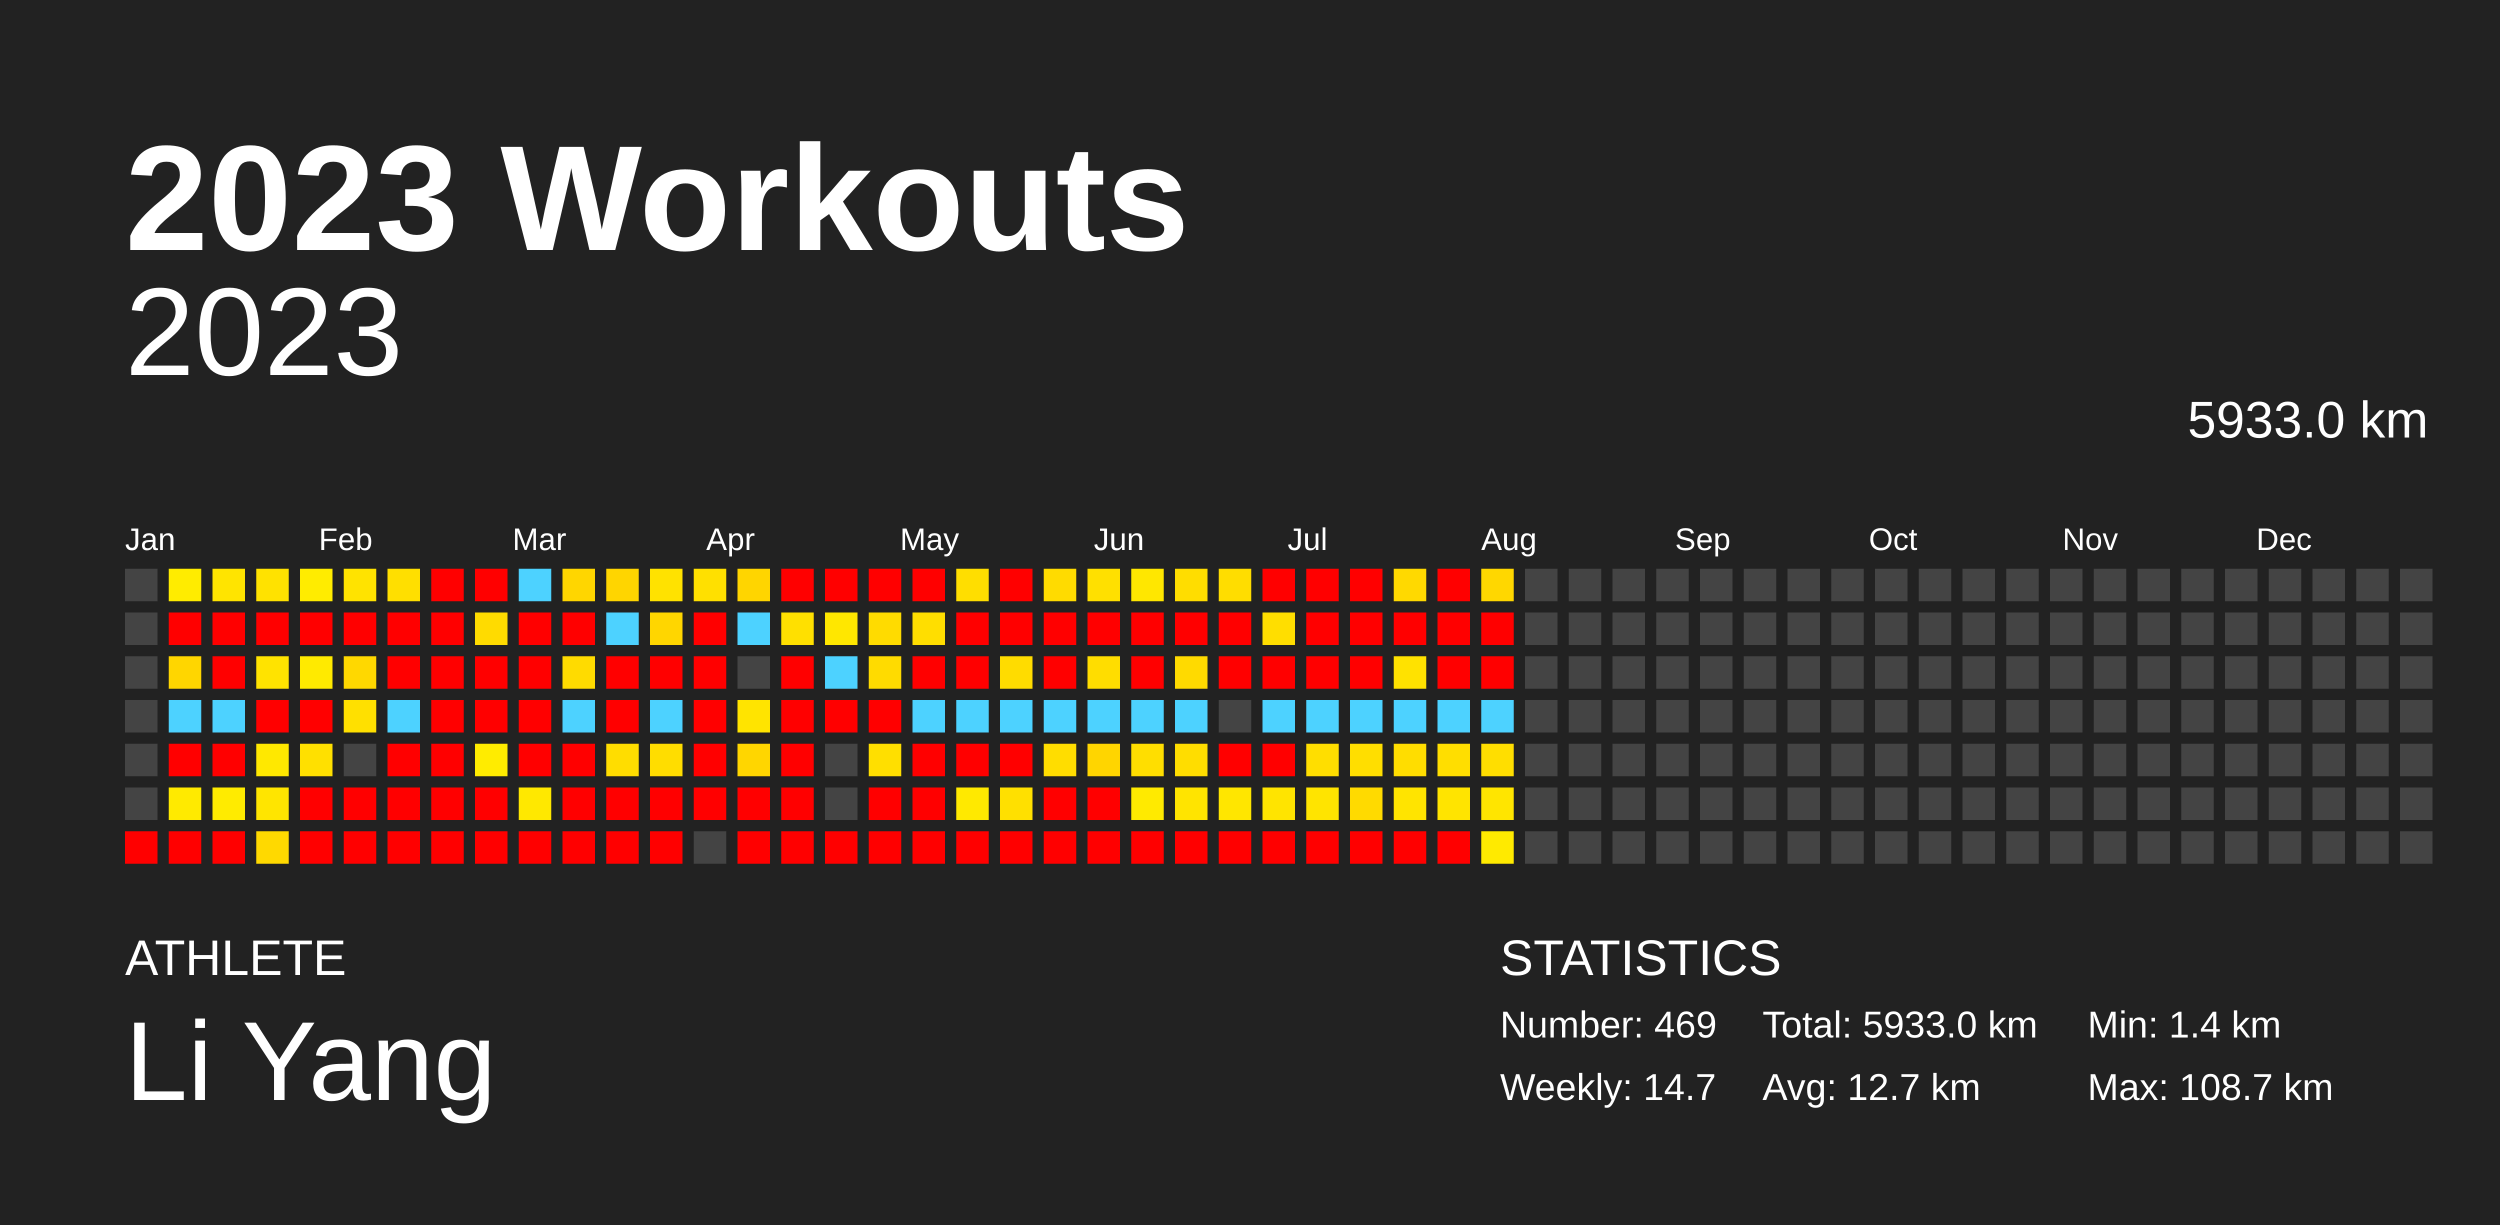
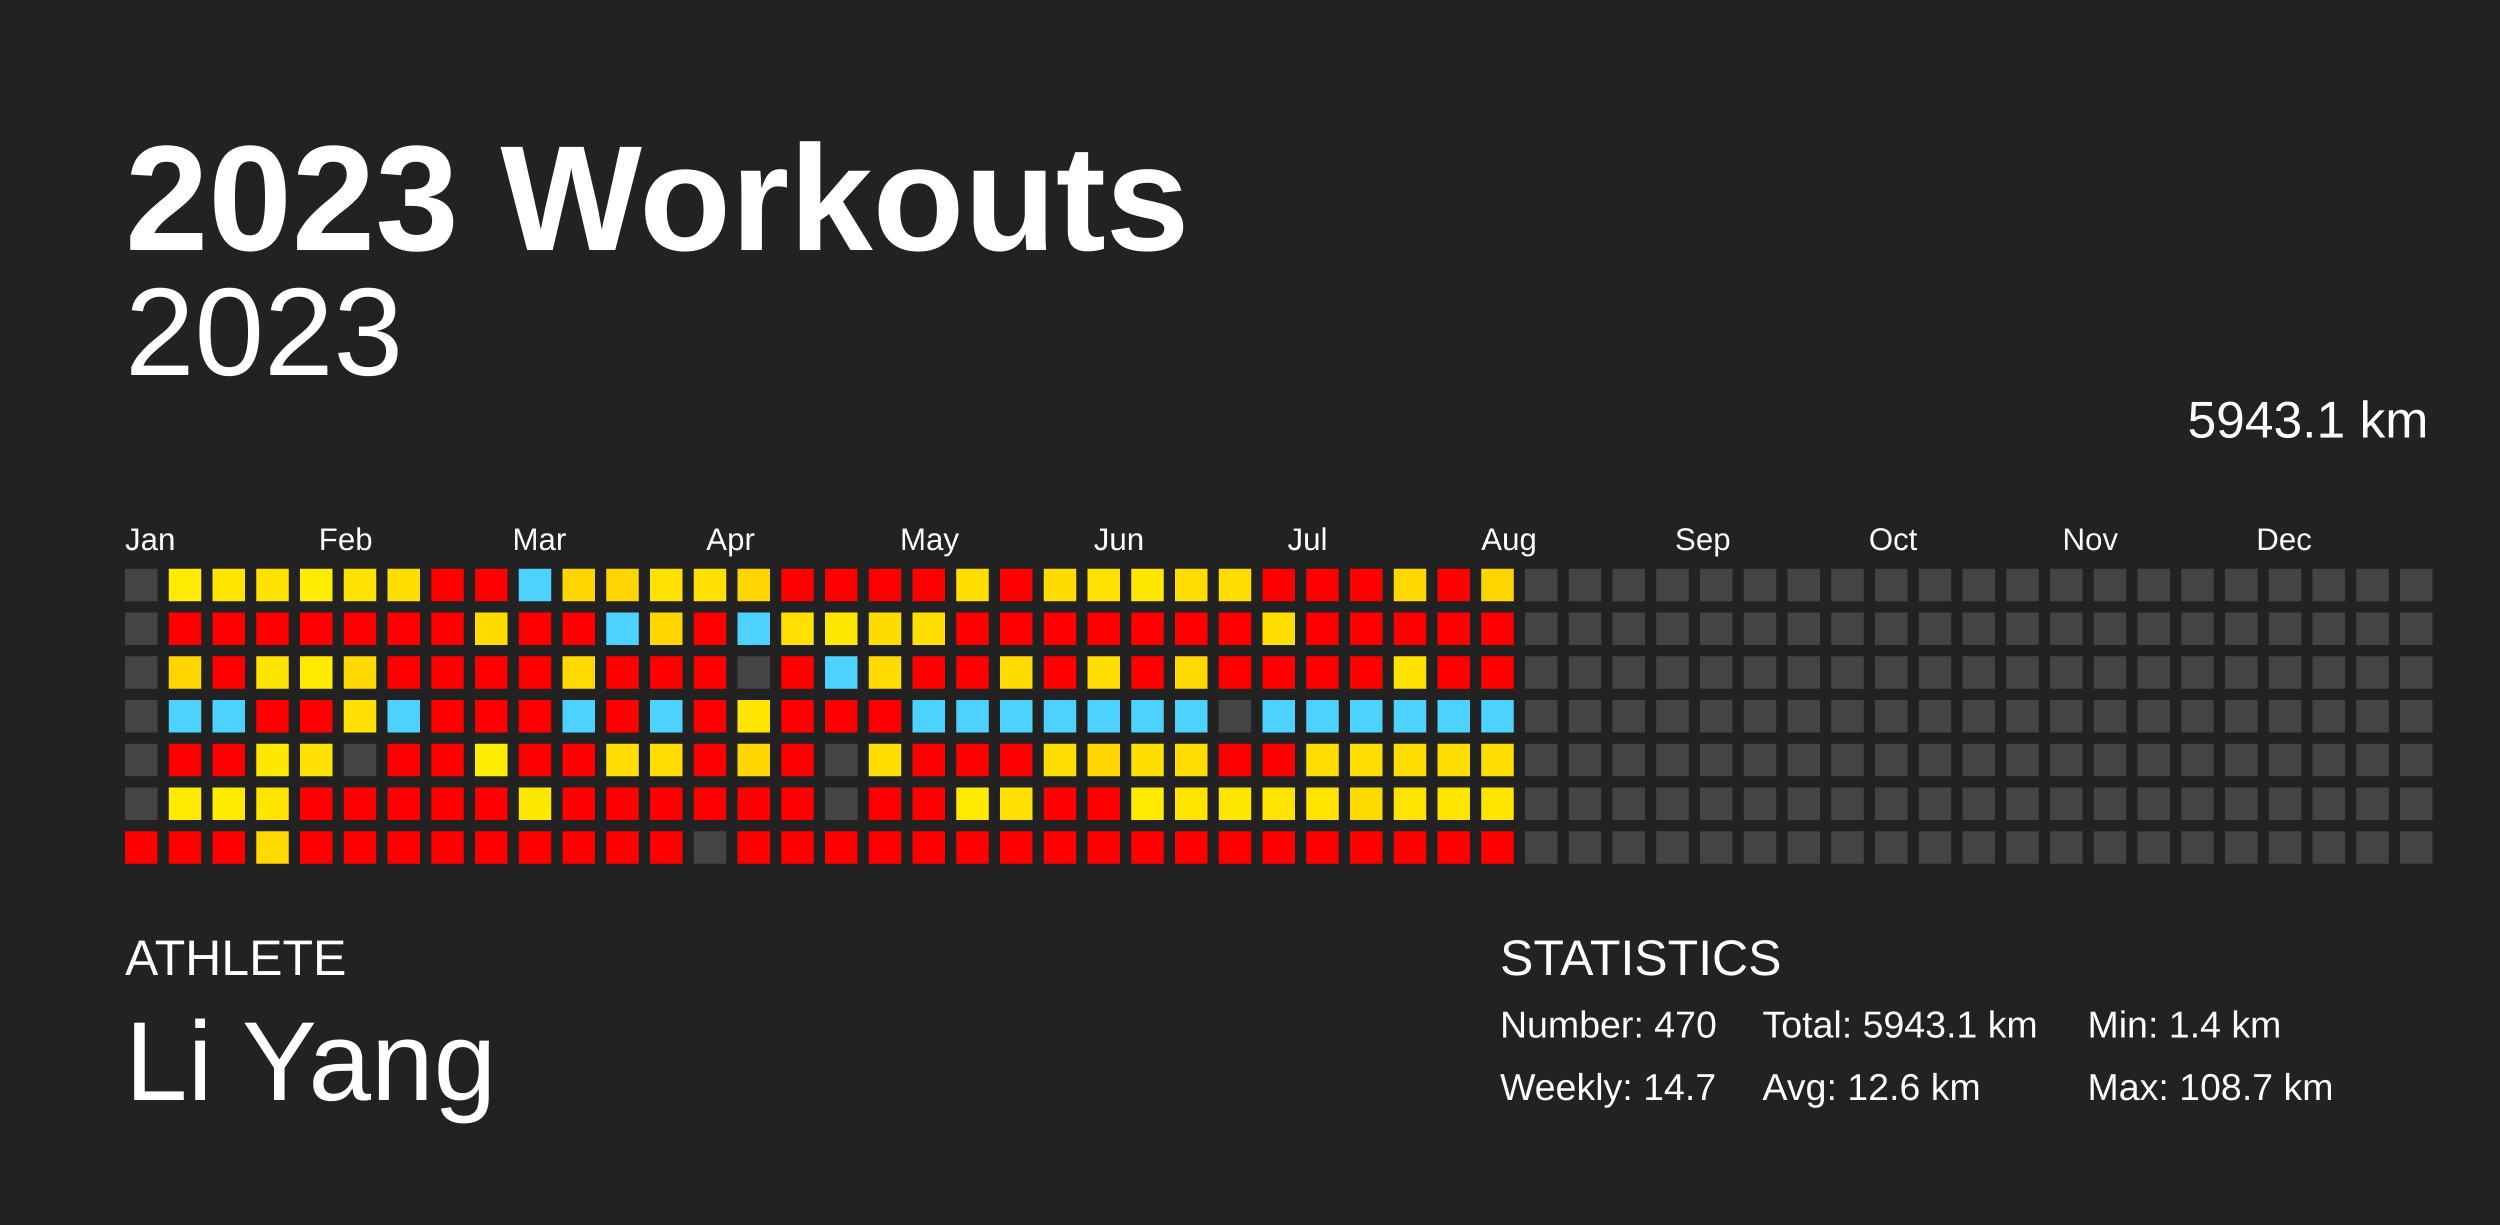
<svg xmlns="http://www.w3.org/2000/svg" baseProfile="full" height="98mm" version="1.1" viewBox="0,0,200,98" width="200mm">
  <defs />
  <rect fill="#222222" height="98" width="200" x="0" y="0" />
  <text fill="#FFFFFF" style="font-size:12px; font-family:Arial; font-weight:bold;" x="10" y="20">2023 Workouts</text>
  <text fill="#FFFFFF" style="font-size:4px; font-family:Arial" x="10" y="78">ATHLETE</text>
  <text fill="#FFFFFF" style="font-size:9px; font-family:Arial" x="10" y="88">Li Yang</text>
  <text fill="#FFFFFF" style="font-size:4px; font-family:Arial" x="120" y="78">STATISTICS</text>
-   <text fill="#FFFFFF" style="font-size:3px; font-family:Arial" x="120" y="83">Number: 469</text>
+   <text fill="#FFFFFF" style="font-size:3px; font-family:Arial" x="120" y="83">Number: 470</text>
  <text fill="#FFFFFF" style="font-size:3px; font-family:Arial" x="120" y="88">Weekly: 14.7</text>
-   <text fill="#FFFFFF" style="font-size:3px; font-family:Arial" x="141" y="83">Total: 5933.0 km</text>
-   <text fill="#FFFFFF" style="font-size:3px; font-family:Arial" x="141" y="88">Avg: 12.7 km</text>
+   <text fill="#FFFFFF" style="font-size:3px; font-family:Arial" x="141" y="83">Total: 5943.1 km</text>
+   <text fill="#FFFFFF" style="font-size:3px; font-family:Arial" x="141" y="88">Avg: 12.6 km</text>
  <text fill="#FFFFFF" style="font-size:3px; font-family:Arial" x="167" y="83">Min: 1.4 km</text>
  <text fill="#FFFFFF" style="font-size:3px; font-family:Arial" x="167" y="88">Max: 108.7 km</text>
  <text alignment-baseline="hanging" fill="#FFFFFF" style="font-size:10.0px; font-family:Arial;" x="10" y="30">2023</text>
-   <text alignment-baseline="hanging" fill="#FFFFFF" style="font-size:4.125px; font-family:Arial;" x="175" y="35">5933.0 km</text>
+   <text alignment-baseline="hanging" fill="#FFFFFF" style="font-size:4.125px; font-family:Arial;" x="175" y="35">5943.1 km</text>
  <text fill="#FFFFFF" style="font-size:2.5px; font-family:Arial" x="10.0" y="44">Jan</text>
  <text fill="#FFFFFF" style="font-size:2.5px; font-family:Arial" x="25.5" y="44">Feb</text>
  <text fill="#FFFFFF" style="font-size:2.5px; font-family:Arial" x="41.0" y="44">Mar</text>
  <text fill="#FFFFFF" style="font-size:2.5px; font-family:Arial" x="56.5" y="44">Apr</text>
  <text fill="#FFFFFF" style="font-size:2.5px; font-family:Arial" x="72.0" y="44">May</text>
  <text fill="#FFFFFF" style="font-size:2.5px; font-family:Arial" x="87.5" y="44">Jun</text>
  <text fill="#FFFFFF" style="font-size:2.5px; font-family:Arial" x="103.0" y="44">Jul</text>
  <text fill="#FFFFFF" style="font-size:2.5px; font-family:Arial" x="118.5" y="44">Aug</text>
  <text fill="#FFFFFF" style="font-size:2.5px; font-family:Arial" x="134.0" y="44">Sep</text>
  <text fill="#FFFFFF" style="font-size:2.5px; font-family:Arial" x="149.5" y="44">Oct</text>
  <text fill="#FFFFFF" style="font-size:2.5px; font-family:Arial" x="165.0" y="44">Nov</text>
  <text fill="#FFFFFF" style="font-size:2.5px; font-family:Arial" x="180.5" y="44">Dec</text>
  <rect fill="#444444" height="2.6" width="2.6" x="10.0" y="45.5" />
  <rect fill="#444444" height="2.6" width="2.6" x="10.0" y="49.0" />
  <rect fill="#444444" height="2.6" width="2.6" x="10.0" y="52.5" />
  <rect fill="#444444" height="2.6" width="2.6" x="10.0" y="56.0" />
  <rect fill="#444444" height="2.6" width="2.6" x="10.0" y="59.5" />
  <rect fill="#444444" height="2.6" width="2.6" x="10.0" y="63.0" />
  <rect fill="red" height="2.6" width="2.6" x="10.0" y="66.5" />
  <rect fill="#ffec00" height="2.6" width="2.6" x="13.5" y="45.5" />
  <rect fill="red" height="2.6" width="2.6" x="13.5" y="49.0" />
  <rect fill="#ffd600" height="2.6" width="2.6" x="13.5" y="52.5" />
  <rect fill="#4dd2ff" height="2.6" width="2.6" x="13.5" y="56.0" />
  <rect fill="red" height="2.6" width="2.6" x="13.5" y="59.5" />
  <rect fill="#ffea00" height="2.6" width="2.6" x="13.5" y="63.0" />
  <rect fill="red" height="2.6" width="2.6" x="13.5" y="66.5" />
  <rect fill="#ffe400" height="2.6" width="2.6" x="17.0" y="45.5" />
  <rect fill="red" height="2.6" width="2.6" x="17.0" y="49.0" />
  <rect fill="red" height="2.6" width="2.6" x="17.0" y="52.5" />
  <rect fill="#4dd2ff" height="2.6" width="2.6" x="17.0" y="56.0" />
  <rect fill="red" height="2.6" width="2.6" x="17.0" y="59.5" />
  <rect fill="#ffeb00" height="2.6" width="2.6" x="17.0" y="63.0" />
  <rect fill="red" height="2.6" width="2.6" x="17.0" y="66.5" />
  <rect fill="#ffe200" height="2.6" width="2.6" x="20.5" y="45.5" />
  <rect fill="red" height="2.6" width="2.6" x="20.5" y="49.0" />
  <rect fill="#ffe300" height="2.6" width="2.6" x="20.5" y="52.5" />
  <rect fill="red" height="2.6" width="2.6" x="20.5" y="56.0" />
  <rect fill="#ffe800" height="2.6" width="2.6" x="20.5" y="59.5" />
  <rect fill="#ffe500" height="2.6" width="2.6" x="20.5" y="63.0" />
  <rect fill="#ffd900" height="2.6" width="2.6" x="20.5" y="66.5" />
  <rect fill="#ffec00" height="2.6" width="2.6" x="24.0" y="45.5" />
  <rect fill="red" height="2.6" width="2.6" x="24.0" y="49.0" />
  <rect fill="#ffea00" height="2.6" width="2.6" x="24.0" y="52.5" />
  <rect fill="red" height="2.6" width="2.6" x="24.0" y="56.0" />
  <rect fill="#ffe000" height="2.6" width="2.6" x="24.0" y="59.5" />
  <rect fill="red" height="2.6" width="2.6" x="24.0" y="63.0" />
  <rect fill="red" height="2.6" width="2.6" x="24.0" y="66.5" />
  <rect fill="#ffe300" height="2.6" width="2.6" x="27.5" y="45.5" />
  <rect fill="red" height="2.6" width="2.6" x="27.5" y="49.0" />
  <rect fill="#ffd800" height="2.6" width="2.6" x="27.5" y="52.5" />
  <rect fill="#ffe000" height="2.6" width="2.6" x="27.5" y="56.0" />
  <rect fill="#444444" height="2.6" width="2.6" x="27.5" y="59.5" />
  <rect fill="red" height="2.6" width="2.6" x="27.5" y="63.0" />
  <rect fill="red" height="2.6" width="2.6" x="27.5" y="66.5" />
  <rect fill="#ffdf00" height="2.6" width="2.6" x="31.0" y="45.5" />
  <rect fill="red" height="2.6" width="2.6" x="31.0" y="49.0" />
  <rect fill="red" height="2.6" width="2.6" x="31.0" y="52.5" />
  <rect fill="#4dd2ff" height="2.6" width="2.6" x="31.0" y="56.0" />
  <rect fill="red" height="2.6" width="2.6" x="31.0" y="59.5" />
  <rect fill="red" height="2.6" width="2.6" x="31.0" y="63.0" />
  <rect fill="red" height="2.6" width="2.6" x="31.0" y="66.5" />
  <rect fill="red" height="2.6" width="2.6" x="34.5" y="45.5" />
  <rect fill="red" height="2.6" width="2.6" x="34.5" y="49.0" />
  <rect fill="red" height="2.6" width="2.6" x="34.5" y="52.5" />
  <rect fill="red" height="2.6" width="2.6" x="34.5" y="56.0" />
  <rect fill="red" height="2.6" width="2.6" x="34.5" y="59.5" />
  <rect fill="red" height="2.6" width="2.6" x="34.5" y="63.0" />
  <rect fill="red" height="2.6" width="2.6" x="34.5" y="66.5" />
  <rect fill="red" height="2.6" width="2.6" x="38.0" y="45.5" />
  <rect fill="#ffdb00" height="2.6" width="2.6" x="38.0" y="49.0" />
  <rect fill="red" height="2.6" width="2.6" x="38.0" y="52.5" />
  <rect fill="red" height="2.6" width="2.6" x="38.0" y="56.0" />
  <rect fill="#ffec00" height="2.6" width="2.6" x="38.0" y="59.5" />
  <rect fill="red" height="2.6" width="2.6" x="38.0" y="63.0" />
  <rect fill="red" height="2.6" width="2.6" x="38.0" y="66.5" />
  <rect fill="#4dd2ff" height="2.6" width="2.6" x="41.5" y="45.5" />
  <rect fill="red" height="2.6" width="2.6" x="41.5" y="49.0" />
  <rect fill="red" height="2.6" width="2.6" x="41.5" y="52.5" />
  <rect fill="red" height="2.6" width="2.6" x="41.5" y="56.0" />
  <rect fill="red" height="2.6" width="2.6" x="41.5" y="59.5" />
  <rect fill="#ffe800" height="2.6" width="2.6" x="41.5" y="63.0" />
  <rect fill="red" height="2.6" width="2.6" x="41.5" y="66.5" />
  <rect fill="#ffd600" height="2.6" width="2.6" x="45.0" y="45.5" />
  <rect fill="red" height="2.6" width="2.6" x="45.0" y="49.0" />
  <rect fill="#ffdb00" height="2.6" width="2.6" x="45.0" y="52.5" />
  <rect fill="#4dd2ff" height="2.6" width="2.6" x="45.0" y="56.0" />
  <rect fill="red" height="2.6" width="2.6" x="45.0" y="59.5" />
  <rect fill="red" height="2.6" width="2.6" x="45.0" y="63.0" />
  <rect fill="red" height="2.6" width="2.6" x="45.0" y="66.5" />
  <rect fill="#ffd500" height="2.6" width="2.6" x="48.5" y="45.5" />
  <rect fill="#4dd2ff" height="2.6" width="2.6" x="48.5" y="49.0" />
  <rect fill="red" height="2.6" width="2.6" x="48.5" y="52.5" />
  <rect fill="red" height="2.6" width="2.6" x="48.5" y="56.0" />
  <rect fill="#ffdd00" height="2.6" width="2.6" x="48.5" y="59.5" />
  <rect fill="red" height="2.6" width="2.6" x="48.5" y="63.0" />
  <rect fill="red" height="2.6" width="2.6" x="48.5" y="66.5" />
  <rect fill="#ffe200" height="2.6" width="2.6" x="52.0" y="45.5" />
  <rect fill="#ffd600" height="2.6" width="2.6" x="52.0" y="49.0" />
  <rect fill="red" height="2.6" width="2.6" x="52.0" y="52.5" />
  <rect fill="#4dd2ff" height="2.6" width="2.6" x="52.0" y="56.0" />
  <rect fill="#ffdd00" height="2.6" width="2.6" x="52.0" y="59.5" />
  <rect fill="red" height="2.6" width="2.6" x="52.0" y="63.0" />
  <rect fill="red" height="2.6" width="2.6" x="52.0" y="66.5" />
  <rect fill="#ffe000" height="2.6" width="2.6" x="55.5" y="45.5" />
  <rect fill="red" height="2.6" width="2.6" x="55.5" y="49.0" />
  <rect fill="red" height="2.6" width="2.6" x="55.5" y="52.5" />
  <rect fill="red" height="2.6" width="2.6" x="55.5" y="56.0" />
  <rect fill="red" height="2.6" width="2.6" x="55.5" y="59.5" />
  <rect fill="red" height="2.6" width="2.6" x="55.5" y="63.0" />
  <rect fill="#444444" height="2.6" width="2.6" x="55.5" y="66.5" />
  <rect fill="#ffd500" height="2.6" width="2.6" x="59.0" y="45.5" />
  <rect fill="#4dd2ff" height="2.6" width="2.6" x="59.0" y="49.0" />
  <rect fill="#444444" height="2.6" width="2.6" x="59.0" y="52.5" />
  <rect fill="#ffe400" height="2.6" width="2.6" x="59.0" y="56.0" />
  <rect fill="#ffd600" height="2.6" width="2.6" x="59.0" y="59.5" />
  <rect fill="red" height="2.6" width="2.6" x="59.0" y="63.0" />
  <rect fill="red" height="2.6" width="2.6" x="59.0" y="66.5" />
  <rect fill="red" height="2.6" width="2.6" x="62.5" y="45.5" />
  <rect fill="#ffe000" height="2.6" width="2.6" x="62.5" y="49.0" />
  <rect fill="red" height="2.6" width="2.6" x="62.5" y="52.5" />
  <rect fill="red" height="2.6" width="2.6" x="62.5" y="56.0" />
  <rect fill="red" height="2.6" width="2.6" x="62.5" y="59.5" />
  <rect fill="red" height="2.6" width="2.6" x="62.5" y="63.0" />
  <rect fill="red" height="2.6" width="2.6" x="62.5" y="66.5" />
  <rect fill="red" height="2.6" width="2.6" x="66.0" y="45.5" />
  <rect fill="#ffe700" height="2.6" width="2.6" x="66.0" y="49.0" />
  <rect fill="#4dd2ff" height="2.6" width="2.6" x="66.0" y="52.5" />
  <rect fill="red" height="2.6" width="2.6" x="66.0" y="56.0" />
  <rect fill="#444444" height="2.6" width="2.6" x="66.0" y="59.5" />
  <rect fill="#444444" height="2.6" width="2.6" x="66.0" y="63.0" />
  <rect fill="red" height="2.6" width="2.6" x="66.0" y="66.5" />
  <rect fill="red" height="2.6" width="2.6" x="69.5" y="45.5" />
  <rect fill="#ffdb00" height="2.6" width="2.6" x="69.5" y="49.0" />
  <rect fill="#ffdb00" height="2.6" width="2.6" x="69.5" y="52.5" />
  <rect fill="red" height="2.6" width="2.6" x="69.5" y="56.0" />
  <rect fill="#ffdf00" height="2.6" width="2.6" x="69.5" y="59.5" />
  <rect fill="red" height="2.6" width="2.6" x="69.5" y="63.0" />
  <rect fill="red" height="2.6" width="2.6" x="69.5" y="66.5" />
  <rect fill="red" height="2.6" width="2.6" x="73.0" y="45.5" />
  <rect fill="#ffde00" height="2.6" width="2.6" x="73.0" y="49.0" />
  <rect fill="red" height="2.6" width="2.6" x="73.0" y="52.5" />
  <rect fill="#4dd2ff" height="2.6" width="2.6" x="73.0" y="56.0" />
  <rect fill="red" height="2.6" width="2.6" x="73.0" y="59.5" />
  <rect fill="red" height="2.6" width="2.6" x="73.0" y="63.0" />
  <rect fill="red" height="2.6" width="2.6" x="73.0" y="66.5" />
  <rect fill="#ffde00" height="2.6" width="2.6" x="76.5" y="45.5" />
  <rect fill="red" height="2.6" width="2.6" x="76.5" y="49.0" />
  <rect fill="red" height="2.6" width="2.6" x="76.5" y="52.5" />
  <rect fill="#4dd2ff" height="2.6" width="2.6" x="76.5" y="56.0" />
  <rect fill="red" height="2.6" width="2.6" x="76.5" y="59.5" />
  <rect fill="#ffe900" height="2.6" width="2.6" x="76.5" y="63.0" />
  <rect fill="red" height="2.6" width="2.6" x="76.5" y="66.5" />
  <rect fill="red" height="2.6" width="2.6" x="80.0" y="45.5" />
  <rect fill="red" height="2.6" width="2.6" x="80.0" y="49.0" />
  <rect fill="#ffdc00" height="2.6" width="2.6" x="80.0" y="52.5" />
  <rect fill="#4dd2ff" height="2.6" width="2.6" x="80.0" y="56.0" />
  <rect fill="red" height="2.6" width="2.6" x="80.0" y="59.5" />
  <rect fill="#ffe000" height="2.6" width="2.6" x="80.0" y="63.0" />
  <rect fill="red" height="2.6" width="2.6" x="80.0" y="66.5" />
  <rect fill="#ffdb00" height="2.6" width="2.6" x="83.5" y="45.5" />
  <rect fill="red" height="2.6" width="2.6" x="83.5" y="49.0" />
  <rect fill="red" height="2.6" width="2.6" x="83.5" y="52.5" />
  <rect fill="#4dd2ff" height="2.6" width="2.6" x="83.5" y="56.0" />
  <rect fill="#ffdd00" height="2.6" width="2.6" x="83.5" y="59.5" />
  <rect fill="red" height="2.6" width="2.6" x="83.5" y="63.0" />
  <rect fill="red" height="2.6" width="2.6" x="83.5" y="66.5" />
  <rect fill="#ffe000" height="2.6" width="2.6" x="87.0" y="45.5" />
  <rect fill="red" height="2.6" width="2.6" x="87.0" y="49.0" />
  <rect fill="#ffdd00" height="2.6" width="2.6" x="87.0" y="52.5" />
  <rect fill="#4dd2ff" height="2.6" width="2.6" x="87.0" y="56.0" />
  <rect fill="#ffd500" height="2.6" width="2.6" x="87.0" y="59.5" />
  <rect fill="red" height="2.6" width="2.6" x="87.0" y="63.0" />
  <rect fill="red" height="2.6" width="2.6" x="87.0" y="66.5" />
  <rect fill="#ffe700" height="2.6" width="2.6" x="90.5" y="45.5" />
  <rect fill="red" height="2.6" width="2.6" x="90.5" y="49.0" />
  <rect fill="red" height="2.6" width="2.6" x="90.5" y="52.5" />
  <rect fill="#4dd2ff" height="2.6" width="2.6" x="90.5" y="56.0" />
  <rect fill="#ffde00" height="2.6" width="2.6" x="90.5" y="59.5" />
  <rect fill="#ffea00" height="2.6" width="2.6" x="90.5" y="63.0" />
  <rect fill="red" height="2.6" width="2.6" x="90.5" y="66.5" />
  <rect fill="#ffdd00" height="2.6" width="2.6" x="94.0" y="45.5" />
  <rect fill="red" height="2.6" width="2.6" x="94.0" y="49.0" />
  <rect fill="#ffda00" height="2.6" width="2.6" x="94.0" y="52.5" />
  <rect fill="#4dd2ff" height="2.6" width="2.6" x="94.0" y="56.0" />
  <rect fill="#ffdd00" height="2.6" width="2.6" x="94.0" y="59.5" />
  <rect fill="#ffe400" height="2.6" width="2.6" x="94.0" y="63.0" />
  <rect fill="red" height="2.6" width="2.6" x="94.0" y="66.5" />
  <rect fill="#ffdd00" height="2.6" width="2.6" x="97.5" y="45.5" />
  <rect fill="red" height="2.6" width="2.6" x="97.5" y="49.0" />
  <rect fill="red" height="2.6" width="2.6" x="97.5" y="52.5" />
  <rect fill="#444444" height="2.6" width="2.6" x="97.5" y="56.0" />
  <rect fill="red" height="2.6" width="2.6" x="97.5" y="59.5" />
  <rect fill="#ffe600" height="2.6" width="2.6" x="97.5" y="63.0" />
  <rect fill="red" height="2.6" width="2.6" x="97.5" y="66.5" />
  <rect fill="red" height="2.6" width="2.6" x="101.0" y="45.5" />
  <rect fill="#ffde00" height="2.6" width="2.6" x="101.0" y="49.0" />
  <rect fill="red" height="2.6" width="2.6" x="101.0" y="52.5" />
  <rect fill="#4dd2ff" height="2.6" width="2.6" x="101.0" y="56.0" />
  <rect fill="red" height="2.6" width="2.6" x="101.0" y="59.5" />
  <rect fill="#ffe400" height="2.6" width="2.6" x="101.0" y="63.0" />
  <rect fill="red" height="2.6" width="2.6" x="101.0" y="66.5" />
  <rect fill="red" height="2.6" width="2.6" x="104.5" y="45.5" />
  <rect fill="red" height="2.6" width="2.6" x="104.5" y="49.0" />
  <rect fill="red" height="2.6" width="2.6" x="104.5" y="52.5" />
  <rect fill="#4dd2ff" height="2.6" width="2.6" x="104.5" y="56.0" />
  <rect fill="#ffde00" height="2.6" width="2.6" x="104.5" y="59.5" />
  <rect fill="#ffe400" height="2.6" width="2.6" x="104.5" y="63.0" />
  <rect fill="red" height="2.6" width="2.6" x="104.5" y="66.5" />
  <rect fill="red" height="2.6" width="2.6" x="108.0" y="45.5" />
  <rect fill="red" height="2.6" width="2.6" x="108.0" y="49.0" />
  <rect fill="red" height="2.6" width="2.6" x="108.0" y="52.5" />
  <rect fill="#4dd2ff" height="2.6" width="2.6" x="108.0" y="56.0" />
  <rect fill="#ffde00" height="2.6" width="2.6" x="108.0" y="59.5" />
  <rect fill="#ffda00" height="2.6" width="2.6" x="108.0" y="63.0" />
  <rect fill="red" height="2.6" width="2.6" x="108.0" y="66.5" />
  <rect fill="#ffd900" height="2.6" width="2.6" x="111.5" y="45.5" />
  <rect fill="red" height="2.6" width="2.6" x="111.5" y="49.0" />
  <rect fill="#ffe200" height="2.6" width="2.6" x="111.5" y="52.5" />
  <rect fill="#4dd2ff" height="2.6" width="2.6" x="111.5" y="56.0" />
  <rect fill="#ffdd00" height="2.6" width="2.6" x="111.5" y="59.5" />
  <rect fill="#ffe400" height="2.6" width="2.6" x="111.5" y="63.0" />
  <rect fill="red" height="2.6" width="2.6" x="111.5" y="66.5" />
  <rect fill="red" height="2.6" width="2.6" x="115.0" y="45.5" />
  <rect fill="red" height="2.6" width="2.6" x="115.0" y="49.0" />
  <rect fill="red" height="2.6" width="2.6" x="115.0" y="52.5" />
  <rect fill="#4dd2ff" height="2.6" width="2.6" x="115.0" y="56.0" />
  <rect fill="#ffde00" height="2.6" width="2.6" x="115.0" y="59.5" />
  <rect fill="#ffe400" height="2.6" width="2.6" x="115.0" y="63.0" />
  <rect fill="red" height="2.6" width="2.6" x="115.0" y="66.5" />
  <rect fill="#ffd700" height="2.6" width="2.6" x="118.5" y="45.5" />
  <rect fill="red" height="2.6" width="2.6" x="118.5" y="49.0" />
  <rect fill="red" height="2.6" width="2.6" x="118.5" y="52.5" />
  <rect fill="#4dd2ff" height="2.6" width="2.6" x="118.5" y="56.0" />
  <rect fill="#ffde00" height="2.6" width="2.6" x="118.5" y="59.5" />
  <rect fill="#ffe500" height="2.6" width="2.6" x="118.5" y="63.0" />
-   <rect fill="#ffea00" height="2.6" width="2.6" x="118.5" y="66.5" />
+   <rect fill="red" height="2.6" width="2.6" x="118.5" y="66.5" />
  <rect fill="#444444" height="2.6" width="2.6" x="122.0" y="45.5" />
  <rect fill="#444444" height="2.6" width="2.6" x="122.0" y="49.0" />
  <rect fill="#444444" height="2.6" width="2.6" x="122.0" y="52.5" />
  <rect fill="#444444" height="2.6" width="2.6" x="122.0" y="56.0" />
  <rect fill="#444444" height="2.6" width="2.6" x="122.0" y="59.5" />
  <rect fill="#444444" height="2.6" width="2.6" x="122.0" y="63.0" />
  <rect fill="#444444" height="2.6" width="2.6" x="122.0" y="66.5" />
  <rect fill="#444444" height="2.6" width="2.6" x="125.5" y="45.5" />
  <rect fill="#444444" height="2.6" width="2.6" x="125.5" y="49.0" />
  <rect fill="#444444" height="2.6" width="2.6" x="125.5" y="52.5" />
  <rect fill="#444444" height="2.6" width="2.6" x="125.5" y="56.0" />
  <rect fill="#444444" height="2.6" width="2.6" x="125.5" y="59.5" />
  <rect fill="#444444" height="2.6" width="2.6" x="125.5" y="63.0" />
  <rect fill="#444444" height="2.6" width="2.6" x="125.5" y="66.5" />
  <rect fill="#444444" height="2.6" width="2.6" x="129.0" y="45.5" />
  <rect fill="#444444" height="2.6" width="2.6" x="129.0" y="49.0" />
  <rect fill="#444444" height="2.6" width="2.6" x="129.0" y="52.5" />
  <rect fill="#444444" height="2.6" width="2.6" x="129.0" y="56.0" />
  <rect fill="#444444" height="2.6" width="2.6" x="129.0" y="59.5" />
  <rect fill="#444444" height="2.6" width="2.6" x="129.0" y="63.0" />
  <rect fill="#444444" height="2.6" width="2.6" x="129.0" y="66.5" />
  <rect fill="#444444" height="2.6" width="2.6" x="132.5" y="45.5" />
  <rect fill="#444444" height="2.6" width="2.6" x="132.5" y="49.0" />
  <rect fill="#444444" height="2.6" width="2.6" x="132.5" y="52.5" />
  <rect fill="#444444" height="2.6" width="2.6" x="132.5" y="56.0" />
  <rect fill="#444444" height="2.6" width="2.6" x="132.5" y="59.5" />
  <rect fill="#444444" height="2.6" width="2.6" x="132.5" y="63.0" />
  <rect fill="#444444" height="2.6" width="2.6" x="132.5" y="66.5" />
  <rect fill="#444444" height="2.6" width="2.6" x="136.0" y="45.5" />
  <rect fill="#444444" height="2.6" width="2.6" x="136.0" y="49.0" />
  <rect fill="#444444" height="2.6" width="2.6" x="136.0" y="52.5" />
  <rect fill="#444444" height="2.6" width="2.6" x="136.0" y="56.0" />
  <rect fill="#444444" height="2.6" width="2.6" x="136.0" y="59.5" />
  <rect fill="#444444" height="2.6" width="2.6" x="136.0" y="63.0" />
  <rect fill="#444444" height="2.6" width="2.6" x="136.0" y="66.5" />
  <rect fill="#444444" height="2.6" width="2.6" x="139.5" y="45.5" />
  <rect fill="#444444" height="2.6" width="2.6" x="139.5" y="49.0" />
  <rect fill="#444444" height="2.6" width="2.6" x="139.5" y="52.5" />
  <rect fill="#444444" height="2.6" width="2.6" x="139.5" y="56.0" />
  <rect fill="#444444" height="2.6" width="2.6" x="139.5" y="59.5" />
  <rect fill="#444444" height="2.6" width="2.6" x="139.5" y="63.0" />
  <rect fill="#444444" height="2.6" width="2.6" x="139.5" y="66.5" />
  <rect fill="#444444" height="2.6" width="2.6" x="143.0" y="45.5" />
  <rect fill="#444444" height="2.6" width="2.6" x="143.0" y="49.0" />
  <rect fill="#444444" height="2.6" width="2.6" x="143.0" y="52.5" />
  <rect fill="#444444" height="2.6" width="2.6" x="143.0" y="56.0" />
  <rect fill="#444444" height="2.6" width="2.6" x="143.0" y="59.5" />
  <rect fill="#444444" height="2.6" width="2.6" x="143.0" y="63.0" />
  <rect fill="#444444" height="2.6" width="2.6" x="143.0" y="66.5" />
  <rect fill="#444444" height="2.6" width="2.6" x="146.5" y="45.5" />
  <rect fill="#444444" height="2.6" width="2.6" x="146.5" y="49.0" />
  <rect fill="#444444" height="2.6" width="2.6" x="146.5" y="52.5" />
  <rect fill="#444444" height="2.6" width="2.6" x="146.5" y="56.0" />
  <rect fill="#444444" height="2.6" width="2.6" x="146.5" y="59.5" />
  <rect fill="#444444" height="2.6" width="2.6" x="146.5" y="63.0" />
  <rect fill="#444444" height="2.6" width="2.6" x="146.5" y="66.5" />
  <rect fill="#444444" height="2.6" width="2.6" x="150.0" y="45.5" />
  <rect fill="#444444" height="2.6" width="2.6" x="150.0" y="49.0" />
  <rect fill="#444444" height="2.6" width="2.6" x="150.0" y="52.5" />
  <rect fill="#444444" height="2.6" width="2.6" x="150.0" y="56.0" />
  <rect fill="#444444" height="2.6" width="2.6" x="150.0" y="59.5" />
  <rect fill="#444444" height="2.6" width="2.6" x="150.0" y="63.0" />
  <rect fill="#444444" height="2.6" width="2.6" x="150.0" y="66.5" />
  <rect fill="#444444" height="2.6" width="2.6" x="153.5" y="45.5" />
  <rect fill="#444444" height="2.6" width="2.6" x="153.5" y="49.0" />
  <rect fill="#444444" height="2.6" width="2.6" x="153.5" y="52.5" />
  <rect fill="#444444" height="2.6" width="2.6" x="153.5" y="56.0" />
  <rect fill="#444444" height="2.6" width="2.6" x="153.5" y="59.5" />
  <rect fill="#444444" height="2.6" width="2.6" x="153.5" y="63.0" />
  <rect fill="#444444" height="2.6" width="2.6" x="153.5" y="66.5" />
  <rect fill="#444444" height="2.6" width="2.6" x="157.0" y="45.5" />
  <rect fill="#444444" height="2.6" width="2.6" x="157.0" y="49.0" />
  <rect fill="#444444" height="2.6" width="2.6" x="157.0" y="52.5" />
  <rect fill="#444444" height="2.6" width="2.6" x="157.0" y="56.0" />
  <rect fill="#444444" height="2.6" width="2.6" x="157.0" y="59.5" />
  <rect fill="#444444" height="2.6" width="2.6" x="157.0" y="63.0" />
  <rect fill="#444444" height="2.6" width="2.6" x="157.0" y="66.5" />
  <rect fill="#444444" height="2.6" width="2.6" x="160.5" y="45.5" />
  <rect fill="#444444" height="2.6" width="2.6" x="160.5" y="49.0" />
  <rect fill="#444444" height="2.6" width="2.6" x="160.5" y="52.5" />
  <rect fill="#444444" height="2.6" width="2.6" x="160.5" y="56.0" />
  <rect fill="#444444" height="2.6" width="2.6" x="160.5" y="59.5" />
  <rect fill="#444444" height="2.6" width="2.6" x="160.5" y="63.0" />
  <rect fill="#444444" height="2.6" width="2.6" x="160.5" y="66.5" />
  <rect fill="#444444" height="2.6" width="2.6" x="164.0" y="45.5" />
  <rect fill="#444444" height="2.6" width="2.6" x="164.0" y="49.0" />
  <rect fill="#444444" height="2.6" width="2.6" x="164.0" y="52.5" />
  <rect fill="#444444" height="2.6" width="2.6" x="164.0" y="56.0" />
  <rect fill="#444444" height="2.6" width="2.6" x="164.0" y="59.5" />
  <rect fill="#444444" height="2.6" width="2.6" x="164.0" y="63.0" />
  <rect fill="#444444" height="2.6" width="2.6" x="164.0" y="66.5" />
  <rect fill="#444444" height="2.6" width="2.6" x="167.5" y="45.5" />
  <rect fill="#444444" height="2.6" width="2.6" x="167.5" y="49.0" />
  <rect fill="#444444" height="2.6" width="2.6" x="167.5" y="52.5" />
  <rect fill="#444444" height="2.6" width="2.6" x="167.5" y="56.0" />
  <rect fill="#444444" height="2.6" width="2.6" x="167.5" y="59.5" />
  <rect fill="#444444" height="2.6" width="2.6" x="167.5" y="63.0" />
  <rect fill="#444444" height="2.6" width="2.6" x="167.5" y="66.5" />
  <rect fill="#444444" height="2.6" width="2.6" x="171.0" y="45.5" />
  <rect fill="#444444" height="2.6" width="2.6" x="171.0" y="49.0" />
  <rect fill="#444444" height="2.6" width="2.6" x="171.0" y="52.5" />
  <rect fill="#444444" height="2.6" width="2.6" x="171.0" y="56.0" />
  <rect fill="#444444" height="2.6" width="2.6" x="171.0" y="59.5" />
  <rect fill="#444444" height="2.6" width="2.6" x="171.0" y="63.0" />
  <rect fill="#444444" height="2.6" width="2.6" x="171.0" y="66.5" />
  <rect fill="#444444" height="2.6" width="2.6" x="174.5" y="45.5" />
  <rect fill="#444444" height="2.6" width="2.6" x="174.5" y="49.0" />
  <rect fill="#444444" height="2.6" width="2.6" x="174.5" y="52.5" />
  <rect fill="#444444" height="2.6" width="2.6" x="174.5" y="56.0" />
  <rect fill="#444444" height="2.6" width="2.6" x="174.5" y="59.5" />
  <rect fill="#444444" height="2.6" width="2.6" x="174.5" y="63.0" />
  <rect fill="#444444" height="2.6" width="2.6" x="174.5" y="66.5" />
  <rect fill="#444444" height="2.6" width="2.6" x="178.0" y="45.5" />
  <rect fill="#444444" height="2.6" width="2.6" x="178.0" y="49.0" />
  <rect fill="#444444" height="2.6" width="2.6" x="178.0" y="52.5" />
  <rect fill="#444444" height="2.6" width="2.6" x="178.0" y="56.0" />
  <rect fill="#444444" height="2.6" width="2.6" x="178.0" y="59.5" />
  <rect fill="#444444" height="2.6" width="2.6" x="178.0" y="63.0" />
  <rect fill="#444444" height="2.6" width="2.6" x="178.0" y="66.5" />
  <rect fill="#444444" height="2.6" width="2.6" x="181.5" y="45.5" />
  <rect fill="#444444" height="2.6" width="2.6" x="181.5" y="49.0" />
  <rect fill="#444444" height="2.6" width="2.6" x="181.5" y="52.5" />
  <rect fill="#444444" height="2.6" width="2.6" x="181.5" y="56.0" />
  <rect fill="#444444" height="2.6" width="2.6" x="181.5" y="59.5" />
  <rect fill="#444444" height="2.6" width="2.6" x="181.5" y="63.0" />
  <rect fill="#444444" height="2.6" width="2.6" x="181.5" y="66.5" />
  <rect fill="#444444" height="2.6" width="2.6" x="185.0" y="45.5" />
  <rect fill="#444444" height="2.6" width="2.6" x="185.0" y="49.0" />
  <rect fill="#444444" height="2.6" width="2.6" x="185.0" y="52.5" />
  <rect fill="#444444" height="2.6" width="2.6" x="185.0" y="56.0" />
  <rect fill="#444444" height="2.6" width="2.6" x="185.0" y="59.5" />
  <rect fill="#444444" height="2.6" width="2.6" x="185.0" y="63.0" />
  <rect fill="#444444" height="2.6" width="2.6" x="185.0" y="66.5" />
  <rect fill="#444444" height="2.6" width="2.6" x="188.5" y="45.5" />
  <rect fill="#444444" height="2.6" width="2.6" x="188.5" y="49.0" />
  <rect fill="#444444" height="2.6" width="2.6" x="188.5" y="52.5" />
  <rect fill="#444444" height="2.6" width="2.6" x="188.5" y="56.0" />
  <rect fill="#444444" height="2.6" width="2.6" x="188.5" y="59.5" />
  <rect fill="#444444" height="2.6" width="2.6" x="188.5" y="63.0" />
  <rect fill="#444444" height="2.6" width="2.6" x="188.5" y="66.5" />
  <rect fill="#444444" height="2.6" width="2.6" x="192.0" y="45.5" />
  <rect fill="#444444" height="2.6" width="2.6" x="192.0" y="49.0" />
  <rect fill="#444444" height="2.6" width="2.6" x="192.0" y="52.5" />
  <rect fill="#444444" height="2.6" width="2.6" x="192.0" y="56.0" />
  <rect fill="#444444" height="2.6" width="2.6" x="192.0" y="59.5" />
  <rect fill="#444444" height="2.6" width="2.6" x="192.0" y="63.0" />
  <rect fill="#444444" height="2.6" width="2.6" x="192.0" y="66.5" />
</svg>
